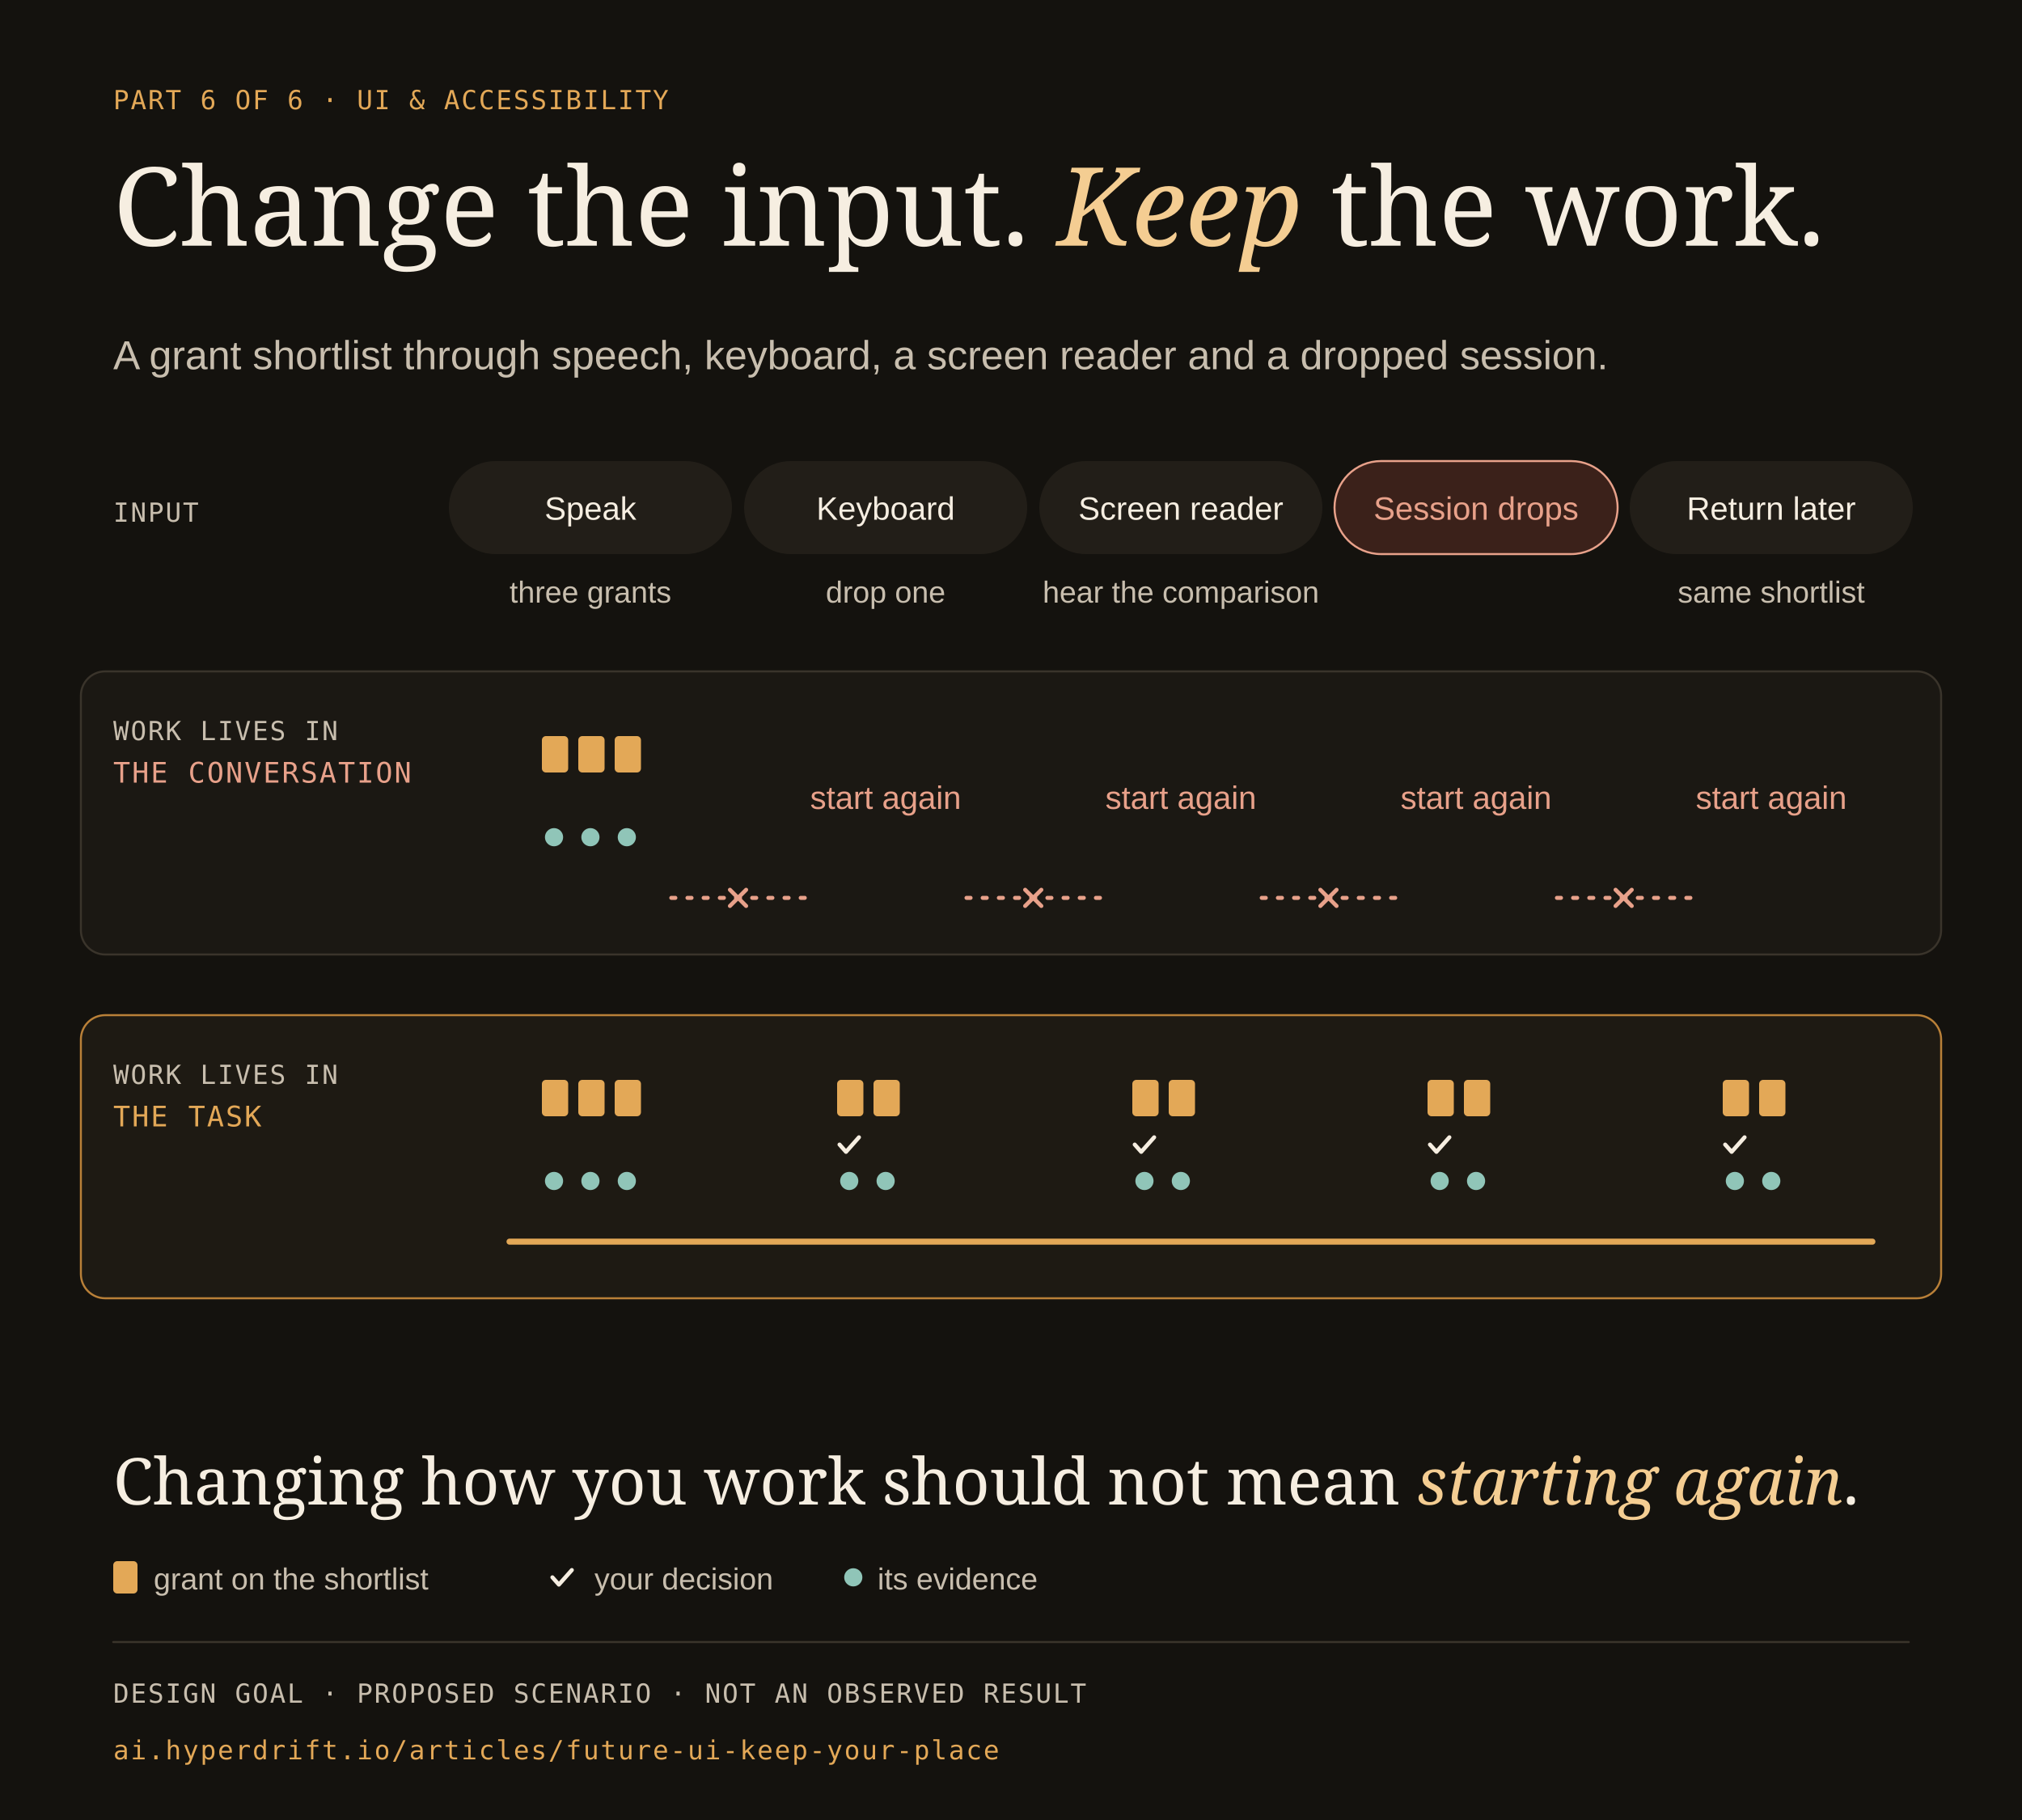
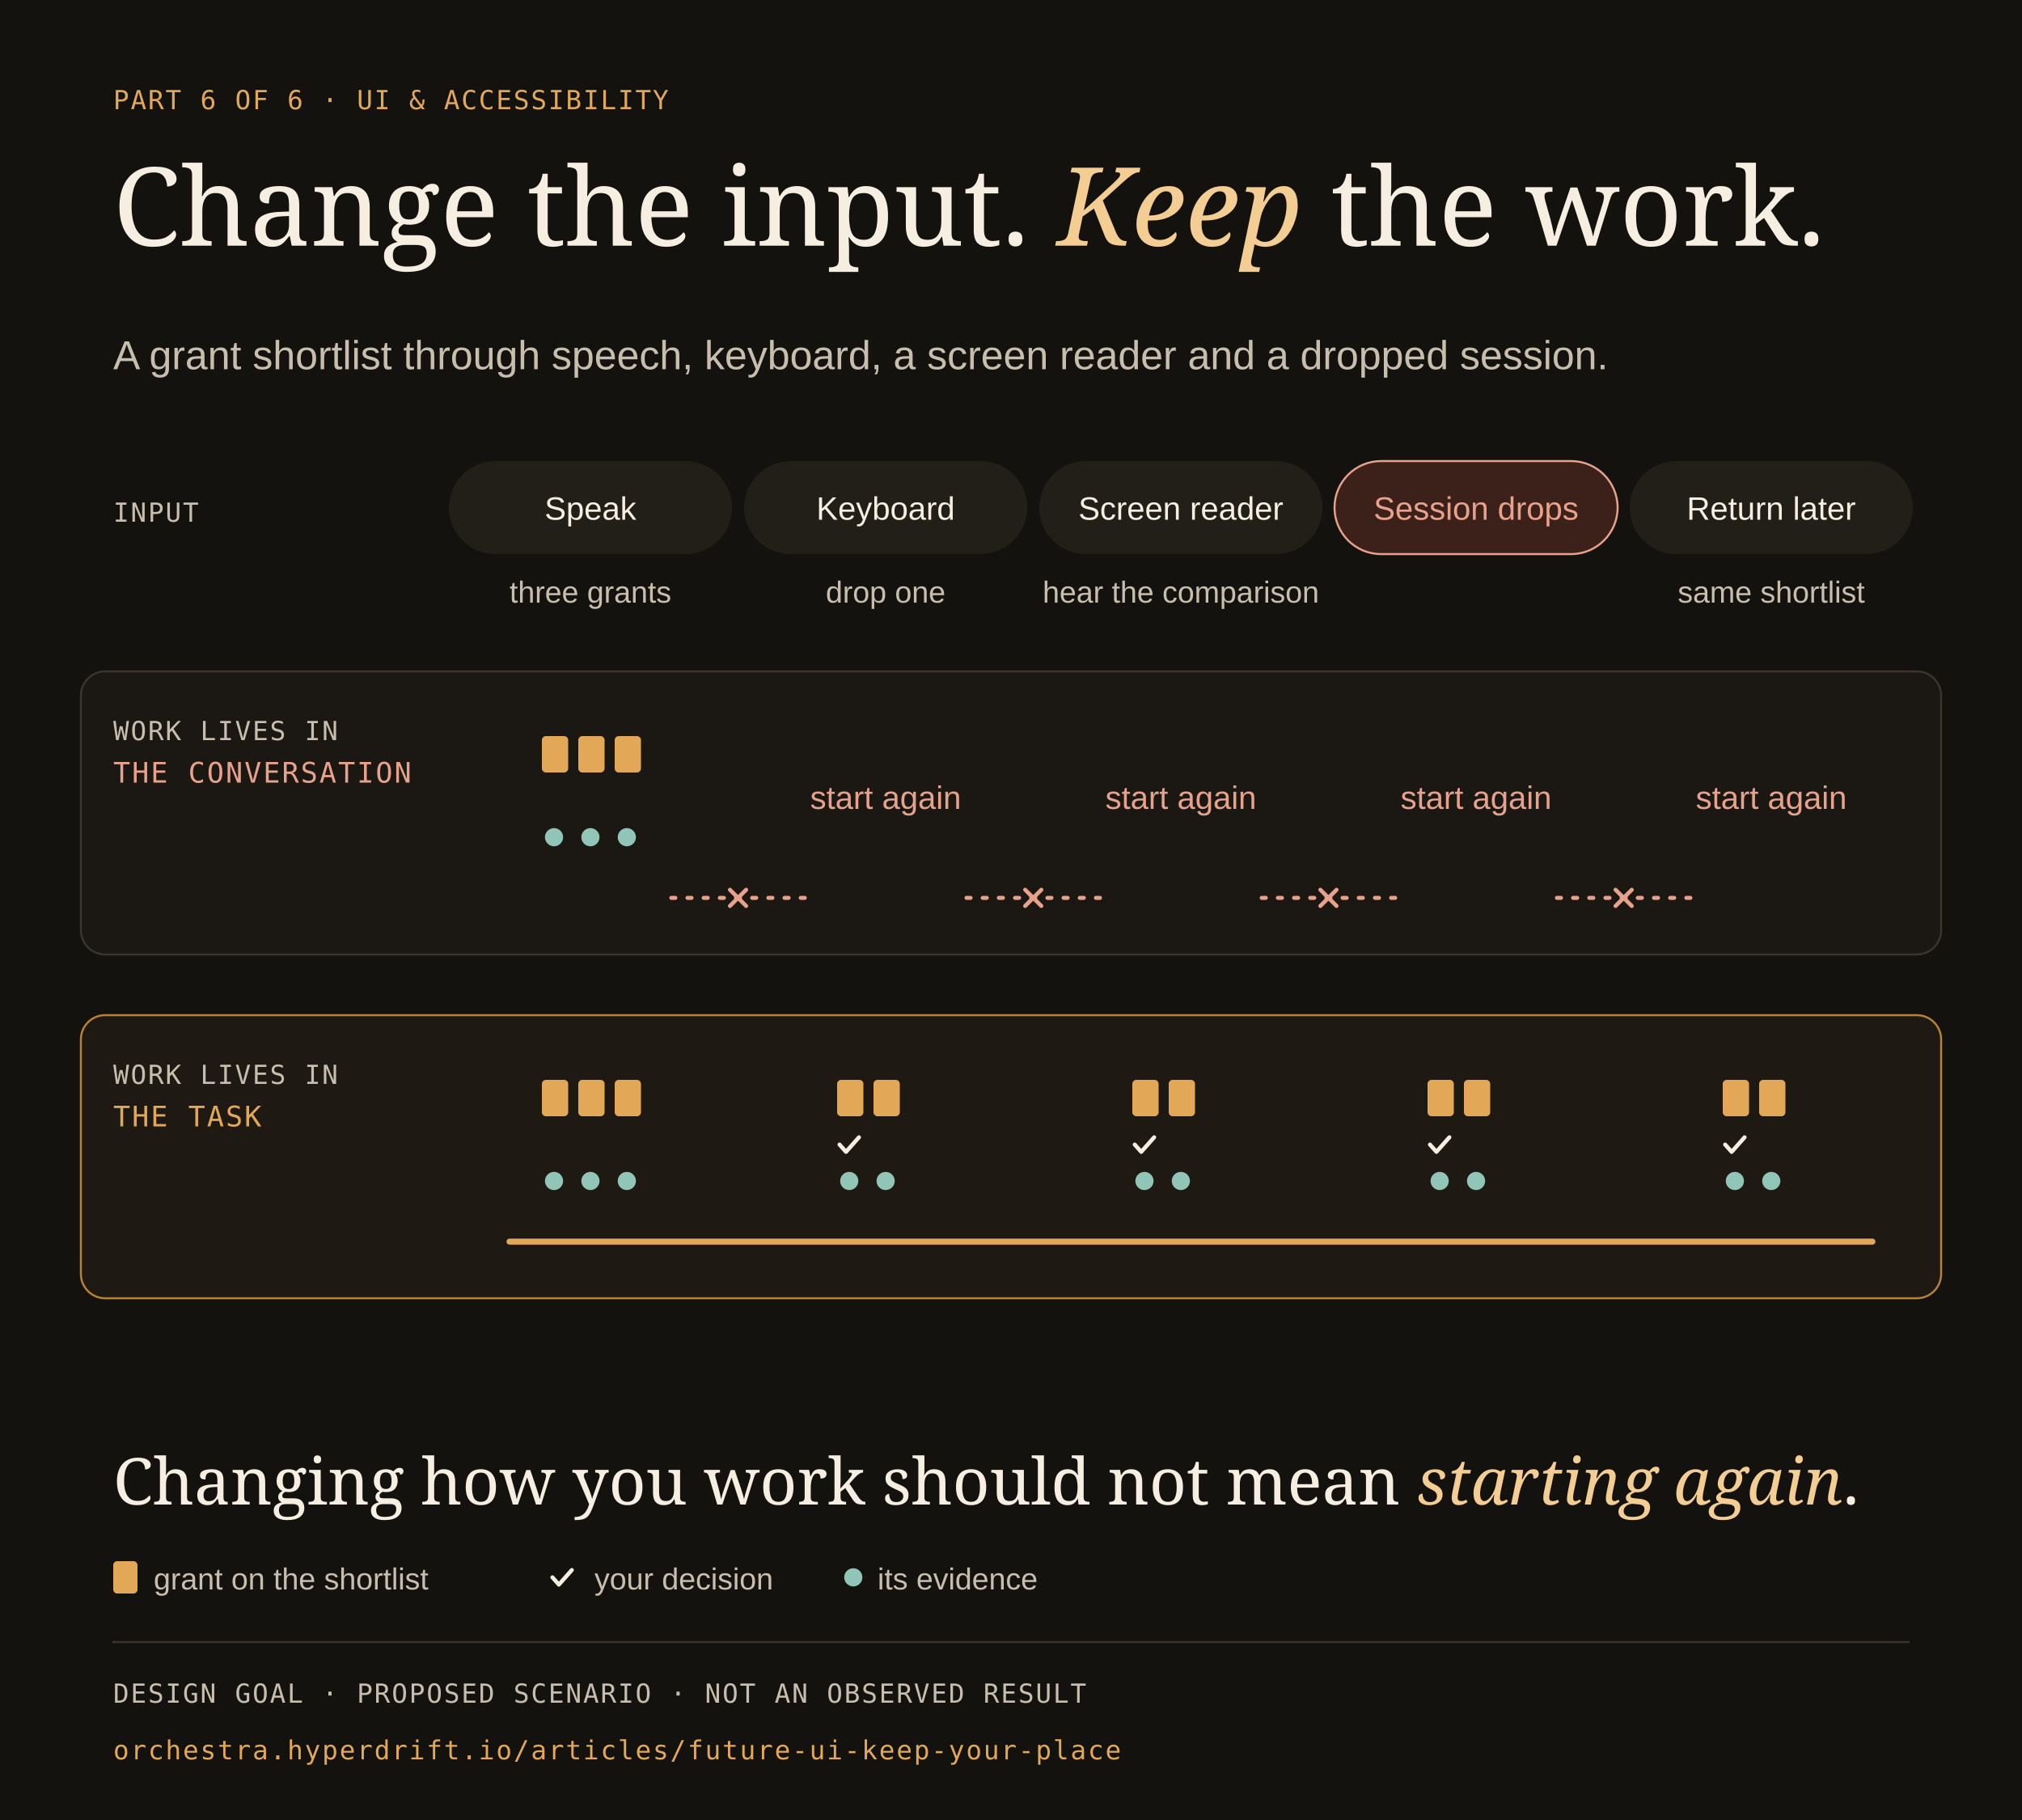
<svg xmlns="http://www.w3.org/2000/svg" width="1000" height="900" viewBox="0 0 1000 900" role="img" aria-labelledby="continuity-title continuity-desc">
  <style>.x-d{font-family:'Cormorant Garamond',Georgia,serif;font-weight:500}.x-i{font-family:'Cormorant Garamond',Georgia,serif;font-weight:500;font-style:italic}.x-s{font-family:'IBM Plex Sans','Helvetica Neue',Arial,sans-serif}.x-m{font-family:'IBM Plex Mono',Menlo,monospace;letter-spacing:.06em}</style>
  <rect width="1000" height="900" fill="#14120e" />
  <text x="56" y="54" class="x-m" font-size="13" fill="#e3a857" text-anchor="start">PART 6 OF 6 · UI &amp; ACCESSIBILITY</text>
  <text x="56" y="121.5" class="x-d" font-size="54" fill="#f6eee1" text-anchor="start">Change the input. <tspan fill="#f4cd92" class="x-i">Keep</tspan> the work.</text>
  <text x="56" y="182.58" class="x-s" font-size="20" fill="#c8beae" text-anchor="start">A grant shortlist through speech, keyboard, a screen reader and a dropped session.</text>
  <text x="56" y="258" class="x-m" font-size="13" fill="#c8beae" text-anchor="start">INPUT</text>
  <rect x="222" y="228" width="140" height="46" rx="23" fill="#221e18" />
  <text x="292" y="257" class="x-s" font-size="16" fill="#f6eee1" text-anchor="middle">Speak</text>
  <text x="292" y="298" class="x-s" font-size="15" fill="#c8beae" text-anchor="middle">three grants</text>
  <rect x="368" y="228" width="140" height="46" rx="23" fill="#221e18" />
  <text x="438" y="257" class="x-s" font-size="16" fill="#f6eee1" text-anchor="middle">Keyboard</text>
  <text x="438" y="298" class="x-s" font-size="15" fill="#c8beae" text-anchor="middle">drop one</text>
  <rect x="514" y="228" width="140" height="46" rx="23" fill="#221e18" />
  <text x="584" y="257" class="x-s" font-size="16" fill="#f6eee1" text-anchor="middle">Screen reader</text>
  <text x="584" y="298" class="x-s" font-size="15" fill="#c8beae" text-anchor="middle">hear the comparison</text>
  <rect x="660" y="228" width="140" height="46" rx="23" fill="#3b211a" stroke="#e8a18a" stroke-width="1" />
  <text x="730" y="257" class="x-s" font-size="16" fill="#e8a18a" text-anchor="middle">Session drops</text>
  <rect x="806" y="228" width="140" height="46" rx="23" fill="#221e18" />
  <text x="876" y="257" class="x-s" font-size="16" fill="#f6eee1" text-anchor="middle">Return later</text>
  <text x="876" y="298" class="x-s" font-size="15" fill="#c8beae" text-anchor="middle">same shortlist</text>
  <rect x="40" y="332" width="920" height="140" rx="12" fill="#1b1813" stroke="#3a342b" stroke-width="1" />
  <text x="56" y="366" class="x-m" font-size="13" fill="#c8beae" text-anchor="start">WORK LIVES IN</text>
  <text x="56" y="387" class="x-m" font-size="14" fill="#e8a18a" text-anchor="start">THE CONVERSATION</text>
  <path d="M332 444L398 444" fill="none" stroke="#e8a18a" stroke-width="2" stroke-linecap="round" stroke-linejoin="round" stroke-dasharray="2 6" />
  <path d="M361 440l8 8M369 440l-8 8" fill="none" stroke="#e8a18a" stroke-width="2" stroke-linecap="round" stroke-linejoin="round" />
  <path d="M478 444L544 444" fill="none" stroke="#e8a18a" stroke-width="2" stroke-linecap="round" stroke-linejoin="round" stroke-dasharray="2 6" />
  <path d="M507 440l8 8M515 440l-8 8" fill="none" stroke="#e8a18a" stroke-width="2" stroke-linecap="round" stroke-linejoin="round" />
  <path d="M624 444L690 444" fill="none" stroke="#e8a18a" stroke-width="2" stroke-linecap="round" stroke-linejoin="round" stroke-dasharray="2 6" />
  <path d="M653 440l8 8M661 440l-8 8" fill="none" stroke="#e8a18a" stroke-width="2" stroke-linecap="round" stroke-linejoin="round" />
  <path d="M770 444L836 444" fill="none" stroke="#e8a18a" stroke-width="2" stroke-linecap="round" stroke-linejoin="round" stroke-dasharray="2 6" />
  <path d="M799 440l8 8M807 440l-8 8" fill="none" stroke="#e8a18a" stroke-width="2" stroke-linecap="round" stroke-linejoin="round" />
  <rect x="268" y="364" width="13" height="18" rx="2" fill="#e3a857" />
  <rect x="286" y="364" width="13" height="18" rx="2" fill="#e3a857" />
  <rect x="304" y="364" width="13" height="18" rx="2" fill="#e3a857" />
  <circle cx="274" cy="414" r="4.5" fill="#90c5b8" />
  <circle cx="292" cy="414" r="4.5" fill="#90c5b8" />
  <circle cx="310" cy="414" r="4.5" fill="#90c5b8" />
  <text x="438" y="400" class="x-s" font-size="16" fill="#e8a18a" text-anchor="middle">start again</text>
  <text x="584" y="400" class="x-s" font-size="16" fill="#e8a18a" text-anchor="middle">start again</text>
  <text x="730" y="400" class="x-s" font-size="16" fill="#e8a18a" text-anchor="middle">start again</text>
  <text x="876" y="400" class="x-s" font-size="16" fill="#e8a18a" text-anchor="middle">start again</text>
  <rect x="40" y="502" width="920" height="140" rx="12" fill="#1e1a13" stroke="#b98038" stroke-width="1" />
  <text x="56" y="536" class="x-m" font-size="13" fill="#c8beae" text-anchor="start">WORK LIVES IN</text>
  <text x="56" y="557" class="x-m" font-size="14" fill="#e3a857" text-anchor="start">THE TASK</text>
  <path d="M252 614L926 614" fill="none" stroke="#e3a857" stroke-width="3" stroke-linecap="round" stroke-linejoin="round" />
  <rect x="268" y="534" width="13" height="18" rx="2" fill="#e3a857" />
  <rect x="286" y="534" width="13" height="18" rx="2" fill="#e3a857" />
  <rect x="304" y="534" width="13" height="18" rx="2" fill="#e3a857" />
  <circle cx="274" cy="584" r="4.5" fill="#90c5b8" />
  <circle cx="292" cy="584" r="4.5" fill="#90c5b8" />
  <circle cx="310" cy="584" r="4.5" fill="#90c5b8" />
  <rect x="414" y="534" width="13" height="18" rx="2" fill="#e3a857" />
  <rect x="432" y="534" width="13" height="18" rx="2" fill="#e3a857" />
  <path d="M415.2 566l3.2 3.6l6.4 -7.2" fill="none" stroke="#f6eee1" stroke-width="2" stroke-linecap="round" stroke-linejoin="round" />
  <circle cx="420" cy="584" r="4.5" fill="#90c5b8" />
  <circle cx="438" cy="584" r="4.5" fill="#90c5b8" />
  <rect x="560" y="534" width="13" height="18" rx="2" fill="#e3a857" />
  <rect x="578" y="534" width="13" height="18" rx="2" fill="#e3a857" />
  <path d="M561.2 566l3.2 3.6l6.4 -7.2" fill="none" stroke="#f6eee1" stroke-width="2" stroke-linecap="round" stroke-linejoin="round" />
  <circle cx="566" cy="584" r="4.5" fill="#90c5b8" />
  <circle cx="584" cy="584" r="4.5" fill="#90c5b8" />
  <rect x="706" y="534" width="13" height="18" rx="2" fill="#e3a857" />
  <rect x="724" y="534" width="13" height="18" rx="2" fill="#e3a857" />
  <path d="M707.2 566l3.2 3.6l6.4 -7.2" fill="none" stroke="#f6eee1" stroke-width="2" stroke-linecap="round" stroke-linejoin="round" />
  <circle cx="712" cy="584" r="4.5" fill="#90c5b8" />
  <circle cx="730" cy="584" r="4.5" fill="#90c5b8" />
  <rect x="852" y="534" width="13" height="18" rx="2" fill="#e3a857" />
  <rect x="870" y="534" width="13" height="18" rx="2" fill="#e3a857" />
  <path d="M853.2 566l3.2 3.6l6.4 -7.2" fill="none" stroke="#f6eee1" stroke-width="2" stroke-linecap="round" stroke-linejoin="round" />
  <circle cx="858" cy="584" r="4.5" fill="#90c5b8" />
  <circle cx="876" cy="584" r="4.5" fill="#90c5b8" />
  <text x="56" y="744" class="x-d" font-size="32" fill="#f6eee1" text-anchor="start">Changing how you work should not mean <tspan fill="#f4cd92" class="x-i">starting again</tspan>.</text>
  <rect x="56" y="772" width="12" height="16" rx="2" fill="#e3a857" />
  <text x="76" y="786" class="x-s" font-size="15" fill="#c8beae" text-anchor="start">grant on the shortlist</text>
  <path d="M273.2 780l3.2 3.6l6.4 -7.2" fill="none" stroke="#f6eee1" stroke-width="2" stroke-linecap="round" stroke-linejoin="round" />
  <text x="294" y="786" class="x-s" font-size="15" fill="#c8beae" text-anchor="start">your decision</text>
  <circle cx="422" cy="780" r="4.5" fill="#90c5b8" />
  <text x="434" y="786" class="x-s" font-size="15" fill="#c8beae" text-anchor="start">its evidence</text>
  <path d="M56 812L944 812" fill="none" stroke="#3a342b" stroke-width="1" stroke-linecap="round" stroke-linejoin="round" />
  <text x="56" y="842" class="x-m" font-size="13" fill="#c8beae" text-anchor="start">DESIGN GOAL · PROPOSED SCENARIO · NOT AN OBSERVED RESULT</text>
-   <text x="56" y="870" class="x-m" font-size="13" fill="#e3a857" text-anchor="start">ai.hyperdrift.io/articles/future-ui-keep-your-place</text>
+   <text x="56" y="870" class="x-m" font-size="13" fill="#e3a857" text-anchor="start">orchestra.hyperdrift.io/articles/future-ui-keep-your-place</text>
</svg>
